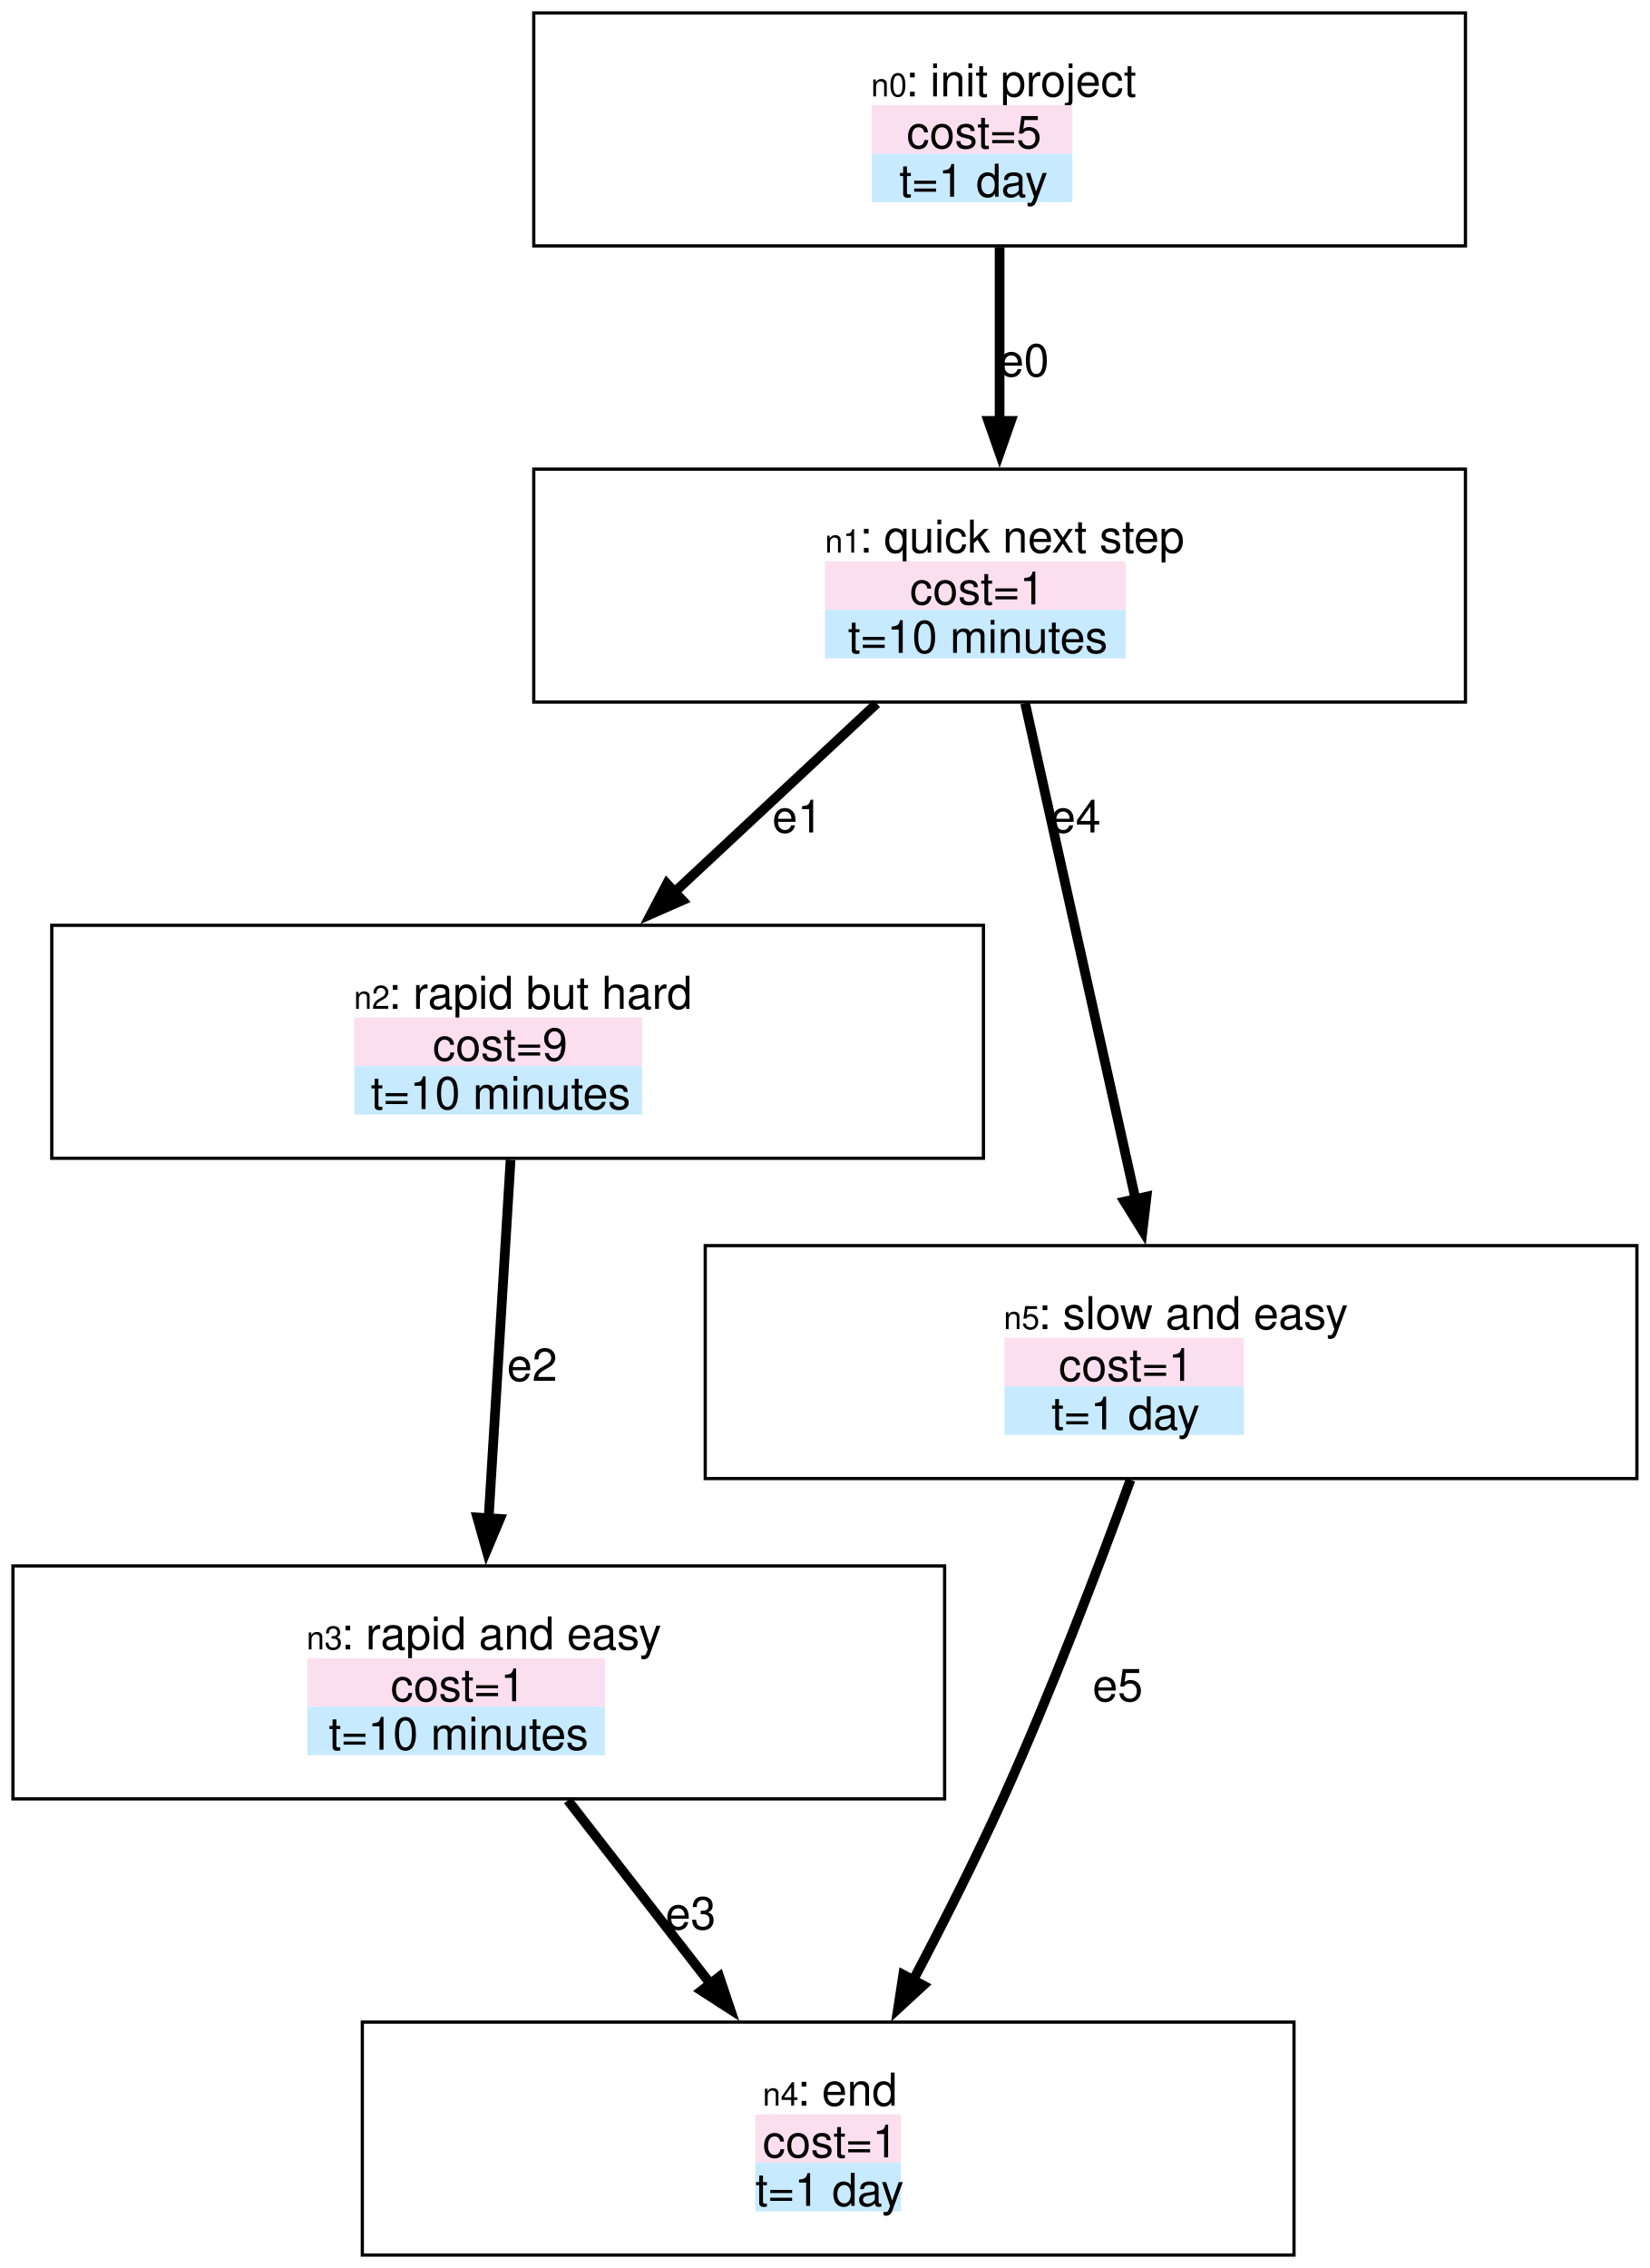
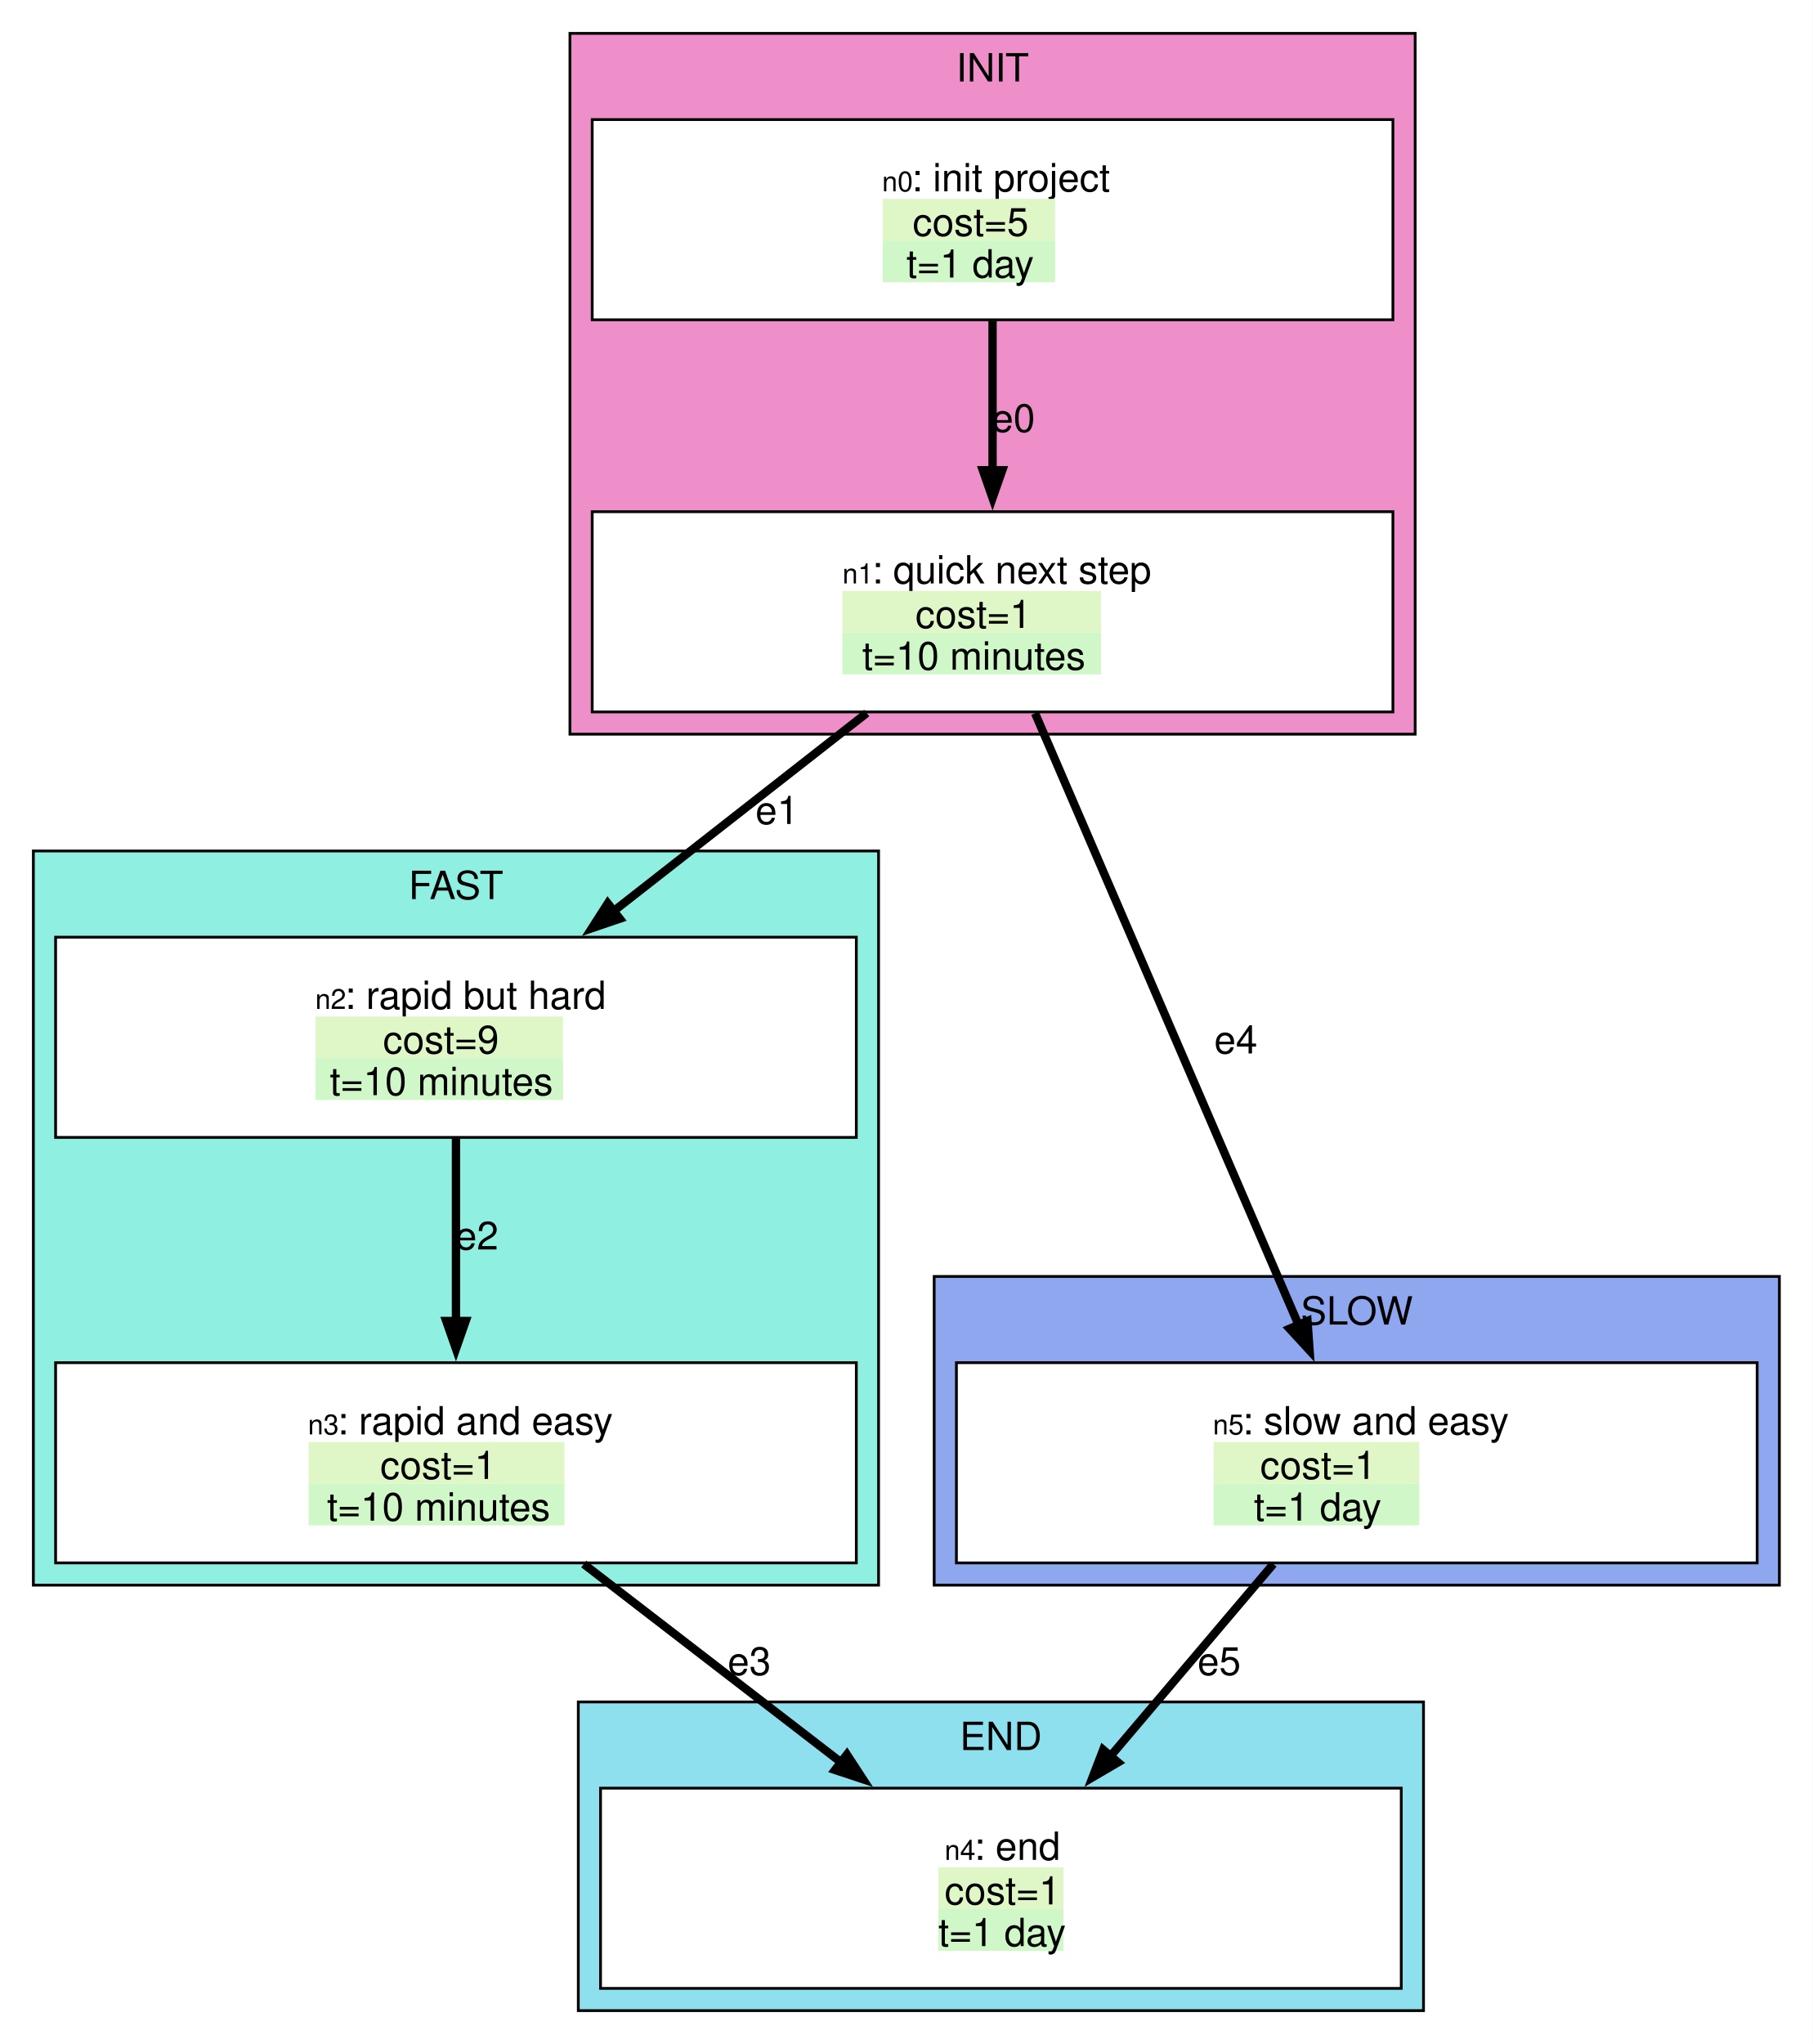
- <svg xmlns="http://www.w3.org/2000/svg" width="510pt" height="701pt" viewBox="0.00 0.00 510.00 701.00">
-   <g id="graph0" class="graph" transform="scale(1 1) rotate(0) translate(4 697)">
-     <polygon fill="white" stroke="none" points="-4,4 -4,-697 506,-697 506,4 -4,4" />
+ <svg xmlns="http://www.w3.org/2000/svg" width="652pt" height="735pt" viewBox="0.00 0.00 652.00 735.00">
+   <g id="graph0" class="graph" transform="scale(1 1) rotate(0) translate(4 731)">
+     <polygon fill="white" stroke="none" points="-4,4 -4,-731 648,-731 648,4 -4,4" />
+     <g id="clust1" class="cluster">
+       <polygon fill="#8fefe0" stroke="black" points="8,-161 8,-425 312,-425 312,-161 8,-161" />
+       <text text-anchor="middle" x="160" y="-407.7" font-family="Helvetica,sans-Serif" font-size="14.00">FAST</text>
+     </g>
+     <g id="clust2" class="cluster">
+       <polygon fill="#8fe0ef" stroke="black" points="204,-8 204,-119 508,-119 508,-8 204,-8" />
+       <text text-anchor="middle" x="356" y="-101.7" font-family="Helvetica,sans-Serif" font-size="14.00">END</text>
+     </g>
+     <g id="clust3" class="cluster">
+       <polygon fill="#ef8fc9" stroke="black" points="201,-467 201,-719 505,-719 505,-467 201,-467" />
+       <text text-anchor="middle" x="353" y="-701.7" font-family="Helvetica,sans-Serif" font-size="14.00">INIT</text>
+     </g>
+     <g id="clust4" class="cluster">
+       <polygon fill="#8fa7ef" stroke="black" points="332,-161 332,-272 636,-272 636,-161 332,-161" />
+       <text text-anchor="middle" x="484" y="-254.7" font-family="Helvetica,sans-Serif" font-size="14.00">SLOW</text>
+     </g>
    <g id="node1" class="node">
-       <polygon fill="#ffffff" stroke="black" points="449,-693 161,-693 161,-621 449,-621 449,-693" />
-       <text text-anchor="start" x="265.25" y="-667.2" font-family="Helvetica,sans-Serif" font-size="10.00">n0</text>
-       <text text-anchor="start" x="275.75" y="-667.2" font-family="Helvetica,sans-Serif" font-size="14.00">: init project</text>
-       <polygon fill="#fcdfef" stroke="none" points="265.5,-649.5 265.5,-664.5 327.5,-664.5 327.5,-649.5 265.5,-649.5" />
-       <text text-anchor="start" x="276.25" y="-651.2" font-family="Helvetica,sans-Serif" font-size="14.00" fill="#000000">cost=5</text>
-       <polygon fill="#c7eaff" stroke="none" points="265.5,-634.5 265.5,-649.5 327.5,-649.5 327.5,-634.5 265.5,-634.5" />
-       <text text-anchor="start" x="274" y="-636.2" font-family="Helvetica,sans-Serif" font-size="14.00" fill="#000000">t=1 day</text>
+       <polygon fill="#ffffff" stroke="black" points="304,-394 16,-394 16,-322 304,-322 304,-394" />
+       <text text-anchor="start" x="109.38" y="-368.2" font-family="Helvetica,sans-Serif" font-size="10.00">n2</text>
+       <text text-anchor="start" x="119.88" y="-368.2" font-family="Helvetica,sans-Serif" font-size="14.00">: rapid but hard</text>
+       <polygon fill="#dff7c7" stroke="none" points="109.5,-350.5 109.5,-365.5 198.5,-365.5 198.5,-350.5 109.5,-350.5" />
+       <text text-anchor="start" x="133.75" y="-352.2" font-family="Helvetica,sans-Serif" font-size="14.00" fill="#000000">cost=9</text>
+       <polygon fill="#d0f7c7" stroke="none" points="109.5,-335.5 109.5,-350.5 198.5,-350.5 198.5,-335.5 109.5,-335.5" />
+       <text text-anchor="start" x="114.62" y="-337.2" font-family="Helvetica,sans-Serif" font-size="14.00" fill="#000000">t=10 minutes</text>
    </g>
    <g id="node2" class="node">
-       <polygon fill="#ffffff" stroke="black" points="449,-552 161,-552 161,-480 449,-480 449,-552" />
-       <text text-anchor="start" x="251" y="-526.2" font-family="Helvetica,sans-Serif" font-size="10.00">n1</text>
-       <text text-anchor="start" x="261.5" y="-526.2" font-family="Helvetica,sans-Serif" font-size="14.00">: quick next step</text>
-       <polygon fill="#fcdfef" stroke="none" points="251,-508.5 251,-523.5 344,-523.5 344,-508.5 251,-508.5" />
-       <text text-anchor="start" x="277.25" y="-510.2" font-family="Helvetica,sans-Serif" font-size="14.00" fill="#000000">cost=1</text>
-       <polygon fill="#c7eaff" stroke="none" points="251,-493.5 251,-508.5 344,-508.5 344,-493.5 251,-493.5" />
-       <text text-anchor="start" x="258.12" y="-495.2" font-family="Helvetica,sans-Serif" font-size="14.00" fill="#000000">t=10 minutes</text>
+       <polygon fill="#ffffff" stroke="black" points="304,-241 16,-241 16,-169 304,-169 304,-241" />
+       <text text-anchor="start" x="106.75" y="-215.2" font-family="Helvetica,sans-Serif" font-size="10.00">n3</text>
+       <text text-anchor="start" x="117.25" y="-215.2" font-family="Helvetica,sans-Serif" font-size="14.00">: rapid and easy</text>
+       <polygon fill="#dff7c7" stroke="none" points="107,-197.5 107,-212.5 199,-212.5 199,-197.5 107,-197.5" />
+       <text text-anchor="start" x="132.75" y="-199.2" font-family="Helvetica,sans-Serif" font-size="14.00" fill="#000000">cost=1</text>
+       <polygon fill="#d0f7c7" stroke="none" points="107,-182.5 107,-197.5 199,-197.5 199,-182.5 107,-182.5" />
+       <text text-anchor="start" x="113.62" y="-184.2" font-family="Helvetica,sans-Serif" font-size="14.00" fill="#000000">t=10 minutes</text>
+     </g>
+     <g id="edge3" class="edge">
+       <path fill="none" stroke="#000000" stroke-width="3" d="M160,-321.6C160,-301.98 160,-277.27 160,-255.74" />
+       <polygon fill="#000000" stroke="#000000" stroke-width="3" points="163.5,-255.98 160,-245.98 156.5,-255.98 163.5,-255.98" />
+       <text text-anchor="middle" x="167.5" y="-281.7" font-family="Helvetica,sans-Serif" font-size="14.00">e2</text>
+     </g>
+     <g id="node3" class="node">
+       <polygon fill="#ffffff" stroke="black" points="500,-88 212,-88 212,-16 500,-16 500,-88" />
+       <text text-anchor="start" x="335.75" y="-62.2" font-family="Helvetica,sans-Serif" font-size="10.00">n4</text>
+       <text text-anchor="start" x="346.25" y="-62.2" font-family="Helvetica,sans-Serif" font-size="14.00">: end</text>
+       <polygon fill="#dff7c7" stroke="none" points="333.5,-44.5 333.5,-59.5 378.5,-59.5 378.5,-44.5 333.5,-44.5" />
+       <text text-anchor="start" x="335.75" y="-46.2" font-family="Helvetica,sans-Serif" font-size="14.00" fill="#000000">cost=1</text>
+       <polygon fill="#d0f7c7" stroke="none" points="333.5,-29.5 333.5,-44.5 378.5,-44.5 378.5,-29.5 333.5,-29.5" />
+       <text text-anchor="start" x="333.5" y="-31.2" font-family="Helvetica,sans-Serif" font-size="14.00" fill="#000000">t=1 day</text>
+     </g>
+     <g id="edge4" class="edge">
+       <path fill="none" stroke="#000000" stroke-width="3" d="M205.95,-168.6C233.62,-147.28 269.09,-119.96 298.59,-97.23" />
+       <polygon fill="#000000" stroke="#000000" stroke-width="3" points="300.61,-100.09 306.4,-91.21 296.34,-94.54 300.61,-100.09" />
+       <text text-anchor="middle" x="265.5" y="-128.7" font-family="Helvetica,sans-Serif" font-size="14.00">e3</text>
+     </g>
+     <g id="node4" class="node">
+       <polygon fill="#ffffff" stroke="black" points="497,-688 209,-688 209,-616 497,-616 497,-688" />
+       <text text-anchor="start" x="313.25" y="-662.2" font-family="Helvetica,sans-Serif" font-size="10.00">n0</text>
+       <text text-anchor="start" x="323.75" y="-662.2" font-family="Helvetica,sans-Serif" font-size="14.00">: init project</text>
+       <polygon fill="#dff7c7" stroke="none" points="313.5,-644.5 313.5,-659.5 375.5,-659.5 375.5,-644.5 313.5,-644.5" />
+       <text text-anchor="start" x="324.25" y="-646.2" font-family="Helvetica,sans-Serif" font-size="14.00" fill="#000000">cost=5</text>
+       <polygon fill="#d0f7c7" stroke="none" points="313.5,-629.5 313.5,-644.5 375.5,-644.5 375.5,-629.5 313.5,-629.5" />
+       <text text-anchor="start" x="322" y="-631.2" font-family="Helvetica,sans-Serif" font-size="14.00" fill="#000000">t=1 day</text>
+     </g>
+     <g id="node5" class="node">
+       <polygon fill="#ffffff" stroke="black" points="497,-547 209,-547 209,-475 497,-475 497,-547" />
+       <text text-anchor="start" x="299" y="-521.2" font-family="Helvetica,sans-Serif" font-size="10.00">n1</text>
+       <text text-anchor="start" x="309.5" y="-521.2" font-family="Helvetica,sans-Serif" font-size="14.00">: quick next step</text>
+       <polygon fill="#dff7c7" stroke="none" points="299,-503.5 299,-518.5 392,-518.5 392,-503.5 299,-503.5" />
+       <text text-anchor="start" x="325.25" y="-505.2" font-family="Helvetica,sans-Serif" font-size="14.00" fill="#000000">cost=1</text>
+       <polygon fill="#d0f7c7" stroke="none" points="299,-488.5 299,-503.5 392,-503.5 392,-488.5 299,-488.5" />
+       <text text-anchor="start" x="306.12" y="-490.2" font-family="Helvetica,sans-Serif" font-size="14.00" fill="#000000">t=10 minutes</text>
    </g>
    <g id="edge1" class="edge">
-       <path fill="none" stroke="#000000" stroke-width="3" d="M305,-620.56C305,-604.23 305,-584.55 305,-566.76" />
-       <polygon fill="#000000" stroke="#000000" stroke-width="3" points="308.5,-566.91 305,-556.91 301.5,-566.91 308.5,-566.91" />
-       <text text-anchor="middle" x="312.5" y="-580.7" font-family="Helvetica,sans-Serif" font-size="14.00">e0</text>
-     </g>
-     <g id="node3" class="node">
-       <polygon fill="#ffffff" stroke="black" points="300,-411 12,-411 12,-339 300,-339 300,-411" />
-       <text text-anchor="start" x="105.38" y="-385.2" font-family="Helvetica,sans-Serif" font-size="10.00">n2</text>
-       <text text-anchor="start" x="115.88" y="-385.2" font-family="Helvetica,sans-Serif" font-size="14.00">: rapid but hard</text>
-       <polygon fill="#fcdfef" stroke="none" points="105.5,-367.5 105.5,-382.5 194.5,-382.5 194.5,-367.5 105.5,-367.5" />
-       <text text-anchor="start" x="129.75" y="-369.2" font-family="Helvetica,sans-Serif" font-size="14.00" fill="#000000">cost=9</text>
-       <polygon fill="#c7eaff" stroke="none" points="105.5,-352.5 105.5,-367.5 194.5,-367.5 194.5,-352.5 105.5,-352.5" />
-       <text text-anchor="start" x="110.62" y="-354.2" font-family="Helvetica,sans-Serif" font-size="14.00" fill="#000000">t=10 minutes</text>
+       <path fill="none" stroke="#000000" stroke-width="3" d="M353,-615.56C353,-599.23 353,-579.55 353,-561.76" />
+       <polygon fill="#000000" stroke="#000000" stroke-width="3" points="356.5,-561.91 353,-551.91 349.5,-561.91 356.5,-561.91" />
+       <text text-anchor="middle" x="360.5" y="-575.7" font-family="Helvetica,sans-Serif" font-size="14.00">e0</text>
    </g>
    <g id="edge2" class="edge">
-       <path fill="none" stroke="#000000" stroke-width="3" d="M267.02,-479.56C248.01,-461.84 224.8,-440.18 204.52,-421.27" />
-       <polygon fill="#000000" stroke="#000000" stroke-width="3" points="206.94,-418.73 197.24,-414.47 202.16,-423.85 206.94,-418.73" />
-       <text text-anchor="middle" x="242.5" y="-439.7" font-family="Helvetica,sans-Serif" font-size="14.00">e1</text>
+       <path fill="none" stroke="#000000" stroke-width="3" d="M307.75,-474.6C280.5,-453.28 245.58,-425.96 216.53,-403.23" />
+       <polygon fill="#000000" stroke="#000000" stroke-width="3" points="218.91,-400.65 208.88,-397.24 214.6,-406.16 218.91,-400.65" />
+       <text text-anchor="middle" x="275.5" y="-434.7" font-family="Helvetica,sans-Serif" font-size="14.00">e1</text>
    </g>
    <g id="node6" class="node">
-       <polygon fill="#ffffff" stroke="black" points="502,-312 214,-312 214,-240 502,-240 502,-312" />
-       <text text-anchor="start" x="306.25" y="-286.2" font-family="Helvetica,sans-Serif" font-size="10.00">n5</text>
-       <text text-anchor="start" x="316.75" y="-286.2" font-family="Helvetica,sans-Serif" font-size="14.00">: slow and easy</text>
-       <polygon fill="#fcdfef" stroke="none" points="306.5,-268.5 306.5,-283.5 380.5,-283.5 380.5,-268.5 306.5,-268.5" />
-       <text text-anchor="start" x="323.25" y="-270.2" font-family="Helvetica,sans-Serif" font-size="14.00" fill="#000000">cost=1</text>
-       <polygon fill="#c7eaff" stroke="none" points="306.5,-253.5 306.5,-268.5 380.5,-268.5 380.5,-253.5 306.5,-253.5" />
-       <text text-anchor="start" x="321" y="-255.2" font-family="Helvetica,sans-Serif" font-size="14.00" fill="#000000">t=1 day</text>
+       <polygon fill="#ffffff" stroke="black" points="628,-241 340,-241 340,-169 628,-169 628,-241" />
+       <text text-anchor="start" x="432.25" y="-215.2" font-family="Helvetica,sans-Serif" font-size="10.00">n5</text>
+       <text text-anchor="start" x="442.75" y="-215.2" font-family="Helvetica,sans-Serif" font-size="14.00">: slow and easy</text>
+       <polygon fill="#dff7c7" stroke="none" points="432.5,-197.5 432.5,-212.5 506.5,-212.5 506.5,-197.5 432.5,-197.5" />
+       <text text-anchor="start" x="449.25" y="-199.2" font-family="Helvetica,sans-Serif" font-size="14.00" fill="#000000">cost=1</text>
+       <polygon fill="#d0f7c7" stroke="none" points="432.5,-182.5 432.5,-197.5 506.5,-197.5 506.5,-182.5 432.5,-182.5" />
+       <text text-anchor="start" x="447" y="-184.2" font-family="Helvetica,sans-Serif" font-size="14.00" fill="#000000">t=1 day</text>
    </g>
    <g id="edge5" class="edge">
-       <path fill="none" stroke="#000000" stroke-width="3" d="M312.88,-479.63C321.93,-438.96 336.85,-371.96 347.04,-326.22" />
-       <polygon fill="#000000" stroke="#000000" stroke-width="3" points="350.42,-327.13 349.18,-316.61 343.59,-325.61 350.42,-327.13" />
-       <text text-anchor="middle" x="328.5" y="-439.7" font-family="Helvetica,sans-Serif" font-size="14.00">e4</text>
-     </g>
-     <g id="node4" class="node">
-       <polygon fill="#ffffff" stroke="black" points="288,-213 0,-213 0,-141 288,-141 288,-213" />
-       <text text-anchor="start" x="90.75" y="-187.2" font-family="Helvetica,sans-Serif" font-size="10.00">n3</text>
-       <text text-anchor="start" x="101.25" y="-187.2" font-family="Helvetica,sans-Serif" font-size="14.00">: rapid and easy</text>
-       <polygon fill="#fcdfef" stroke="none" points="91,-169.5 91,-184.5 183,-184.5 183,-169.5 91,-169.5" />
-       <text text-anchor="start" x="116.75" y="-171.2" font-family="Helvetica,sans-Serif" font-size="14.00" fill="#000000">cost=1</text>
-       <polygon fill="#c7eaff" stroke="none" points="91,-154.5 91,-169.5 183,-169.5 183,-154.5 91,-154.5" />
-       <text text-anchor="start" x="97.62" y="-156.2" font-family="Helvetica,sans-Serif" font-size="14.00" fill="#000000">t=10 minutes</text>
-     </g>
-     <g id="edge3" class="edge">
-       <path fill="none" stroke="#000000" stroke-width="3" d="M153.83,-338.51C151.92,-307.42 149.14,-261.95 147.02,-227.33" />
-       <polygon fill="#000000" stroke="#000000" stroke-width="3" points="150.54,-227.53 146.43,-217.76 143.55,-227.96 150.54,-227.53" />
-       <text text-anchor="middle" x="160.5" y="-270.2" font-family="Helvetica,sans-Serif" font-size="14.00">e2</text>
-     </g>
-     <g id="node5" class="node">
-       <polygon fill="#ffffff" stroke="black" points="396,-72 108,-72 108,0 396,0 396,-72" />
-       <text text-anchor="start" x="231.75" y="-46.2" font-family="Helvetica,sans-Serif" font-size="10.00">n4</text>
-       <text text-anchor="start" x="242.25" y="-46.2" font-family="Helvetica,sans-Serif" font-size="14.00">: end</text>
-       <polygon fill="#fcdfef" stroke="none" points="229.5,-28.5 229.5,-43.5 274.5,-43.5 274.5,-28.5 229.5,-28.5" />
-       <text text-anchor="start" x="231.75" y="-30.2" font-family="Helvetica,sans-Serif" font-size="14.00" fill="#000000">cost=1</text>
-       <polygon fill="#c7eaff" stroke="none" points="229.5,-13.5 229.5,-28.5 274.5,-28.5 274.5,-13.5 229.5,-13.5" />
-       <text text-anchor="start" x="229.5" y="-15.2" font-family="Helvetica,sans-Serif" font-size="14.00" fill="#000000">t=1 day</text>
-     </g>
-     <g id="edge4" class="edge">
-       <path fill="none" stroke="#000000" stroke-width="3" d="M171.53,-140.56C184.92,-123.33 201.2,-102.38 215.61,-83.84" />
-       <polygon fill="#000000" stroke="#000000" stroke-width="3" points="218.36,-86 221.73,-75.96 212.83,-81.71 218.36,-86" />
-       <text text-anchor="middle" x="209.5" y="-100.7" font-family="Helvetica,sans-Serif" font-size="14.00">e3</text>
+       <path fill="none" stroke="#000000" stroke-width="3" d="M368.28,-474.53C391.75,-420.07 436.71,-315.74 463.15,-254.38" />
+       <polygon fill="#000000" stroke="#000000" stroke-width="3" points="466.27,-255.98 467.02,-245.41 459.84,-253.21 466.27,-255.98" />
+       <text text-anchor="middle" x="440.5" y="-352.2" font-family="Helvetica,sans-Serif" font-size="14.00">e4</text>
    </g>
    <g id="edge6" class="edge">
-       <path fill="none" stroke="#000000" stroke-width="3" d="M345.45,-239.58C335.51,-212.32 320.85,-173.86 306,-141 297.59,-122.39 287.47,-102.38 278.27,-84.93" />
-       <polygon fill="#000000" stroke="#000000" stroke-width="3" points="281.39,-83.34 273.6,-76.16 275.21,-86.63 281.39,-83.34" />
-       <text text-anchor="middle" x="341.5" y="-171.2" font-family="Helvetica,sans-Serif" font-size="14.00">e5</text>
+       <path fill="none" stroke="#000000" stroke-width="3" d="M453.99,-168.6C436.48,-147.94 414.19,-121.64 395.29,-99.35" />
+       <polygon fill="#000000" stroke="#000000" stroke-width="3" points="398.12,-97.27 388.98,-91.91 392.78,-101.8 398.12,-97.27" />
+       <text text-anchor="middle" x="434.5" y="-128.7" font-family="Helvetica,sans-Serif" font-size="14.00">e5</text>
    </g>
  </g>
</svg>
